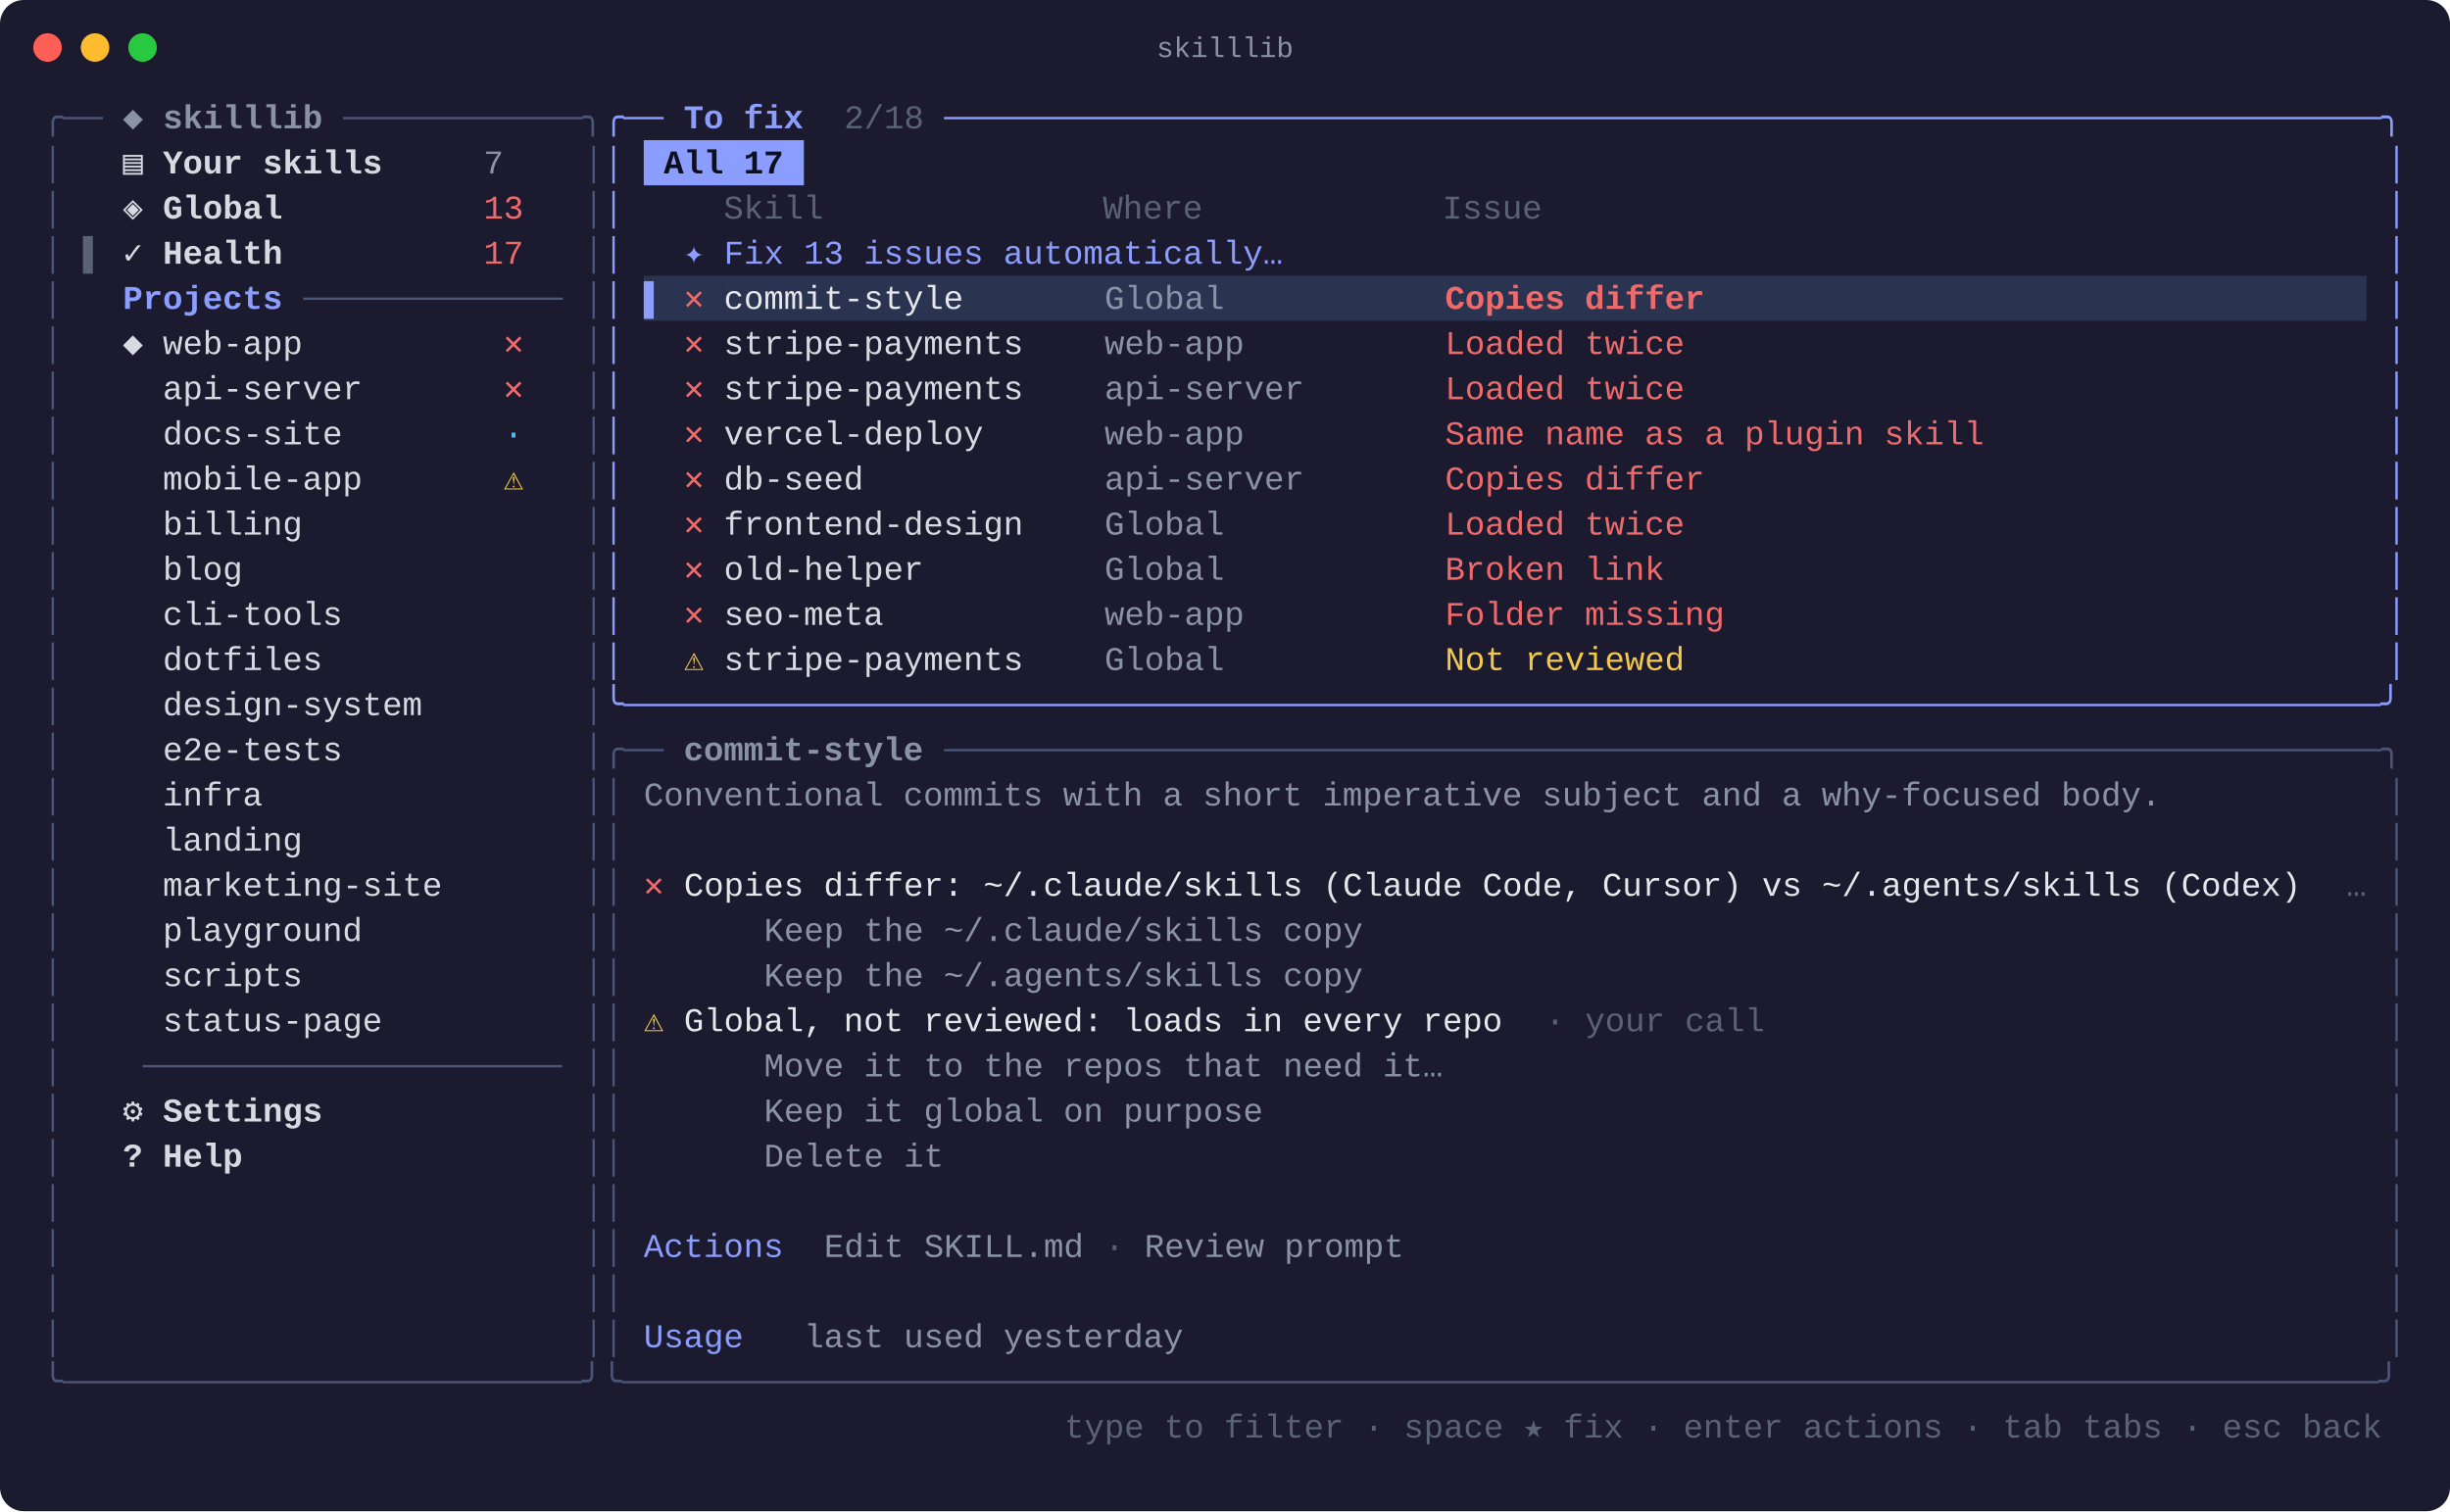
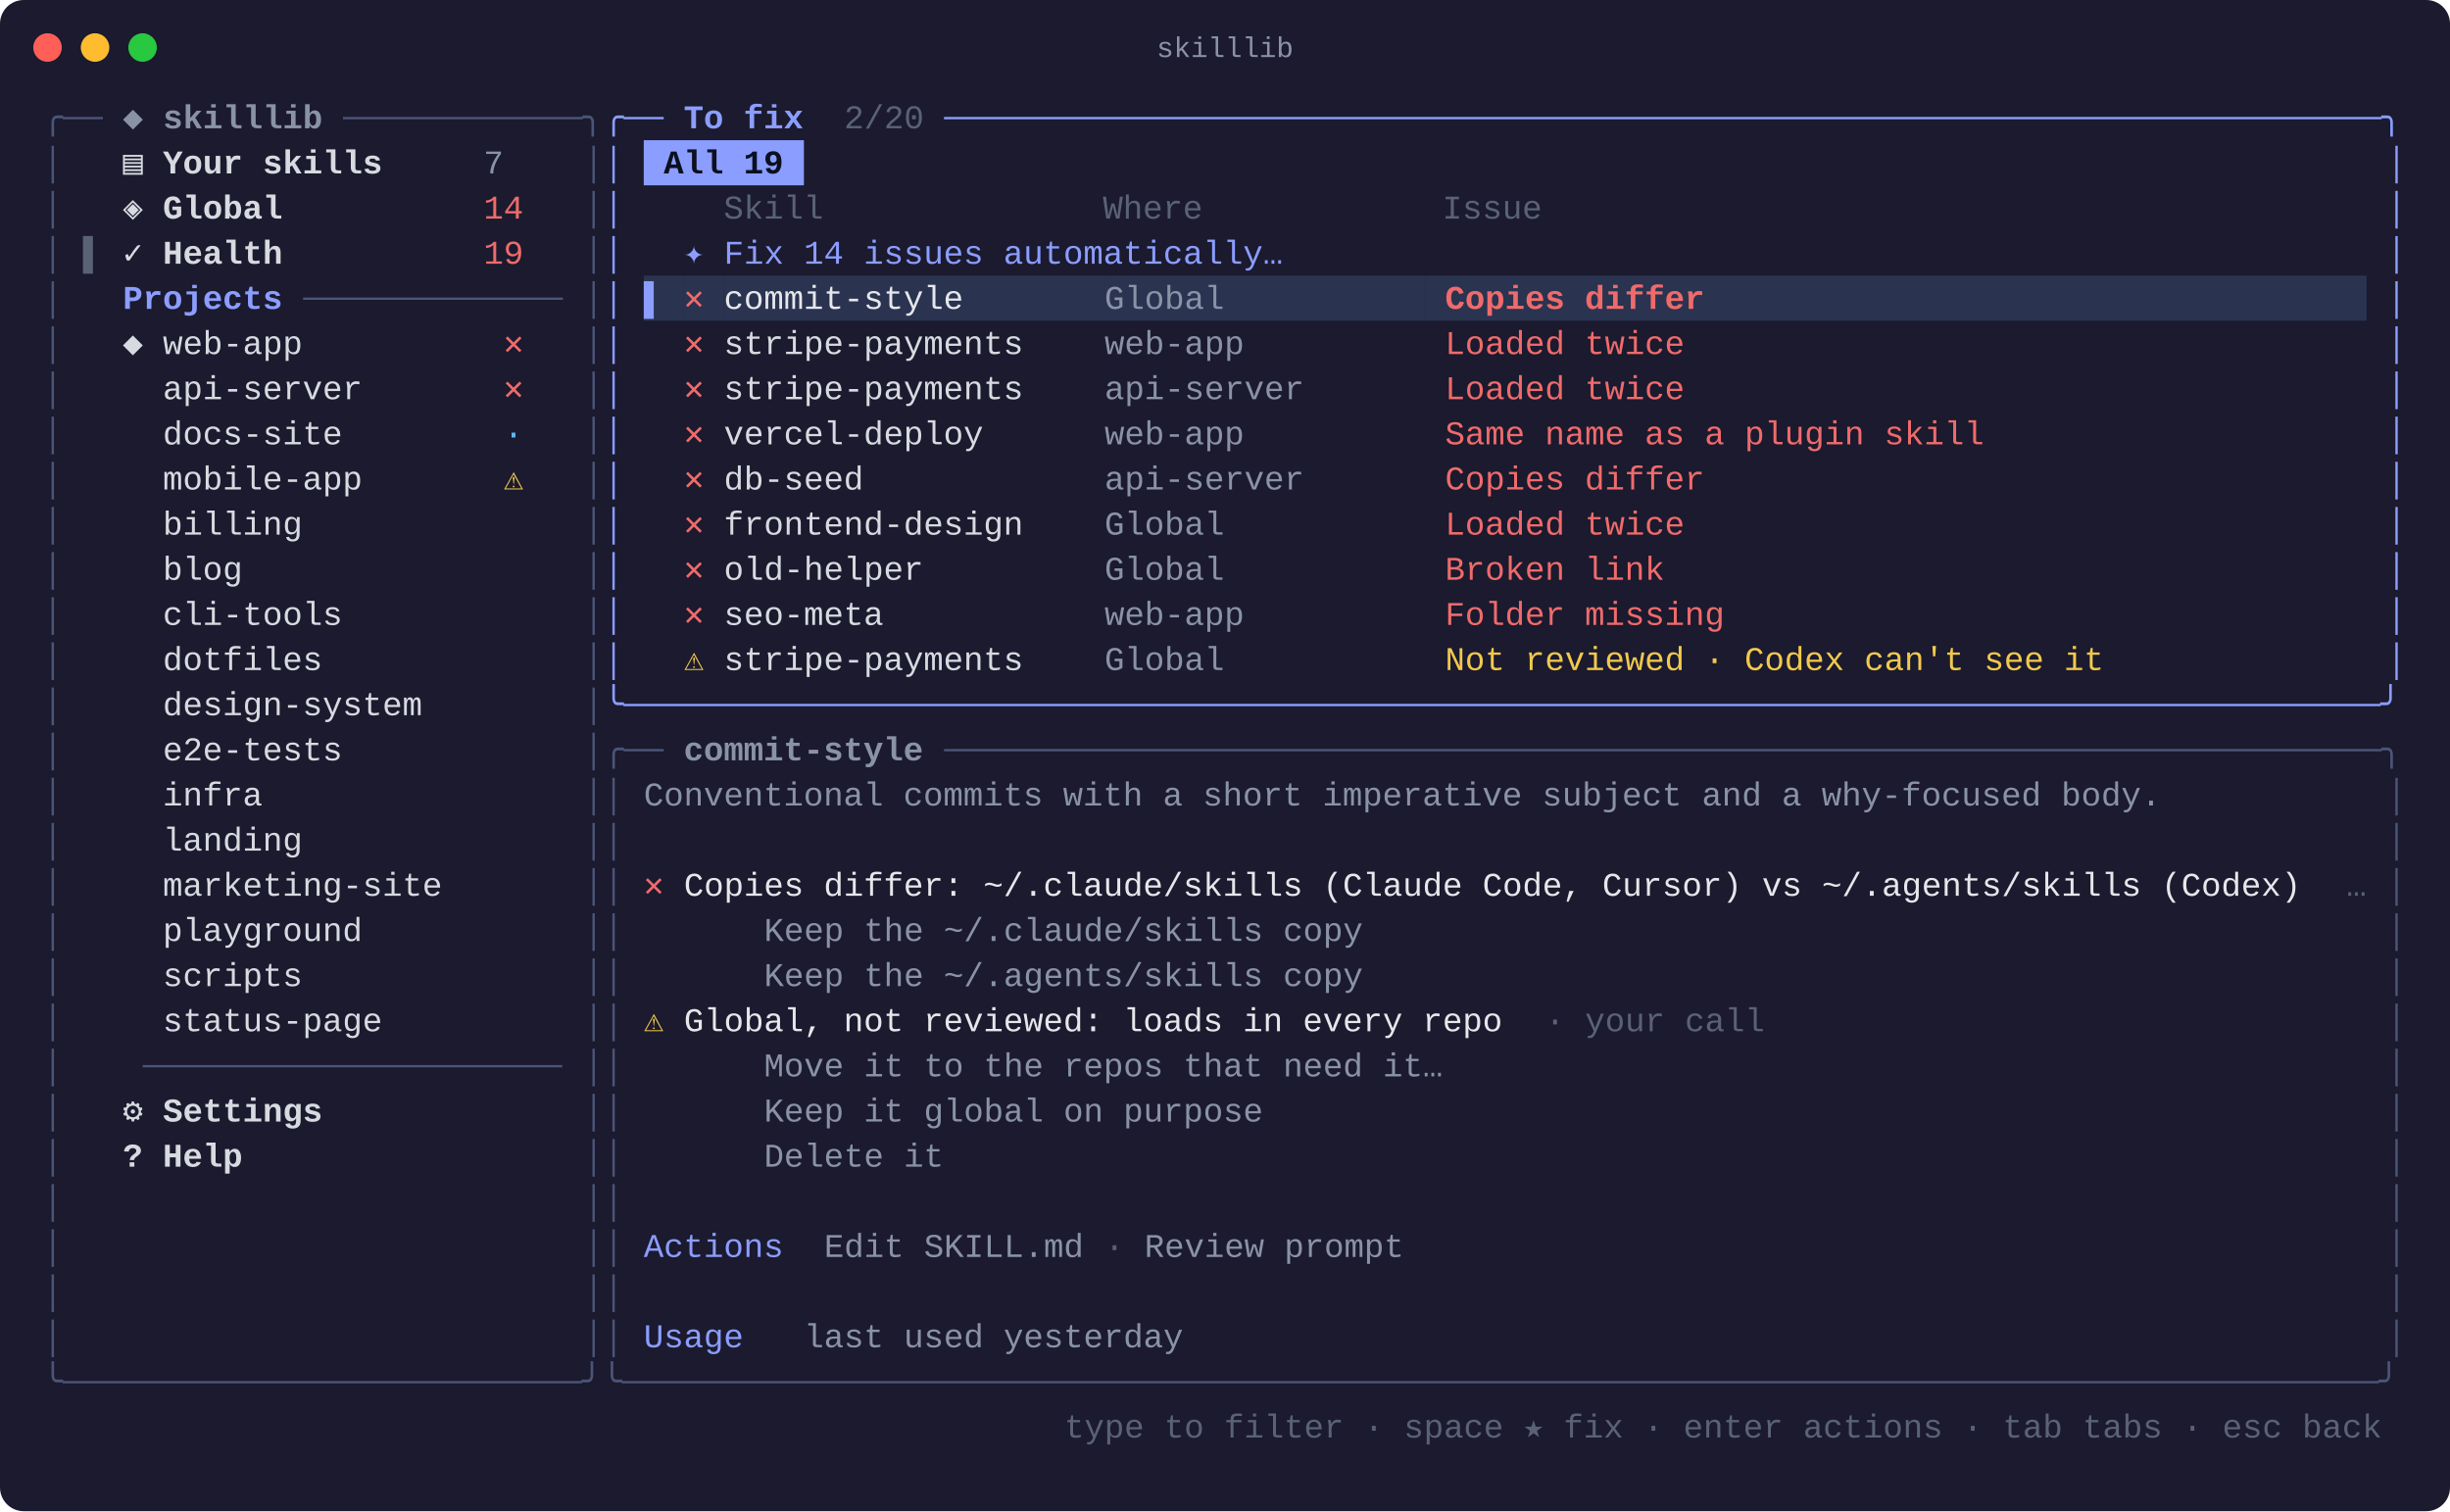
<svg xmlns="http://www.w3.org/2000/svg" width="1031" height="636" viewBox="0 0 1031 636" font-family="SFMono-Regular, Menlo, Consolas, 'Liberation Mono', monospace" font-size="14">
  <rect width="1031" height="636" rx="10" fill="#1b1a2e" />
  <circle cx="20" cy="20" r="6" fill="#ff5f57" />
  <circle cx="40" cy="20" r="6" fill="#febc2e" />
  <circle cx="60" cy="20" r="6" fill="#28c840" />
  <text x="515.5" y="24" fill="#8a93a6" font-size="12" text-anchor="middle">skilllib</text>
  <text x="18.0" y="54.0" fill="#4b5578" xml:space="preserve" textLength="25.3" lengthAdjust="spacingAndGlyphs">╭──</text>
  <text x="43.3" y="54.0" fill="#8a93a6" font-weight="bold" xml:space="preserve" textLength="101.2" lengthAdjust="spacingAndGlyphs"> ◆ skilllib </text>
  <text x="144.4" y="54.0" fill="#4b5578" xml:space="preserve" textLength="109.6" lengthAdjust="spacingAndGlyphs">────────────╮</text>
  <text x="254.0" y="54.0" fill="#8b9dff" xml:space="preserve" textLength="25.3" lengthAdjust="spacingAndGlyphs">╭──</text>
  <text x="279.3" y="54.0" fill="#8b9dff" font-weight="bold" xml:space="preserve" textLength="67.4" lengthAdjust="spacingAndGlyphs"> To fix </text>
-   <text x="346.8" y="54.0" fill="#5a6275" xml:space="preserve" textLength="50.6" lengthAdjust="spacingAndGlyphs"> 2/18 </text>
+   <text x="346.8" y="54.0" fill="#5a6275" xml:space="preserve" textLength="50.6" lengthAdjust="spacingAndGlyphs"> 2/20 </text>
  <text x="397.3" y="54.0" fill="#8b9dff" xml:space="preserve" textLength="615.4" lengthAdjust="spacingAndGlyphs">────────────────────────────────────────────────────────────────────────╮</text>
  <text x="18.0" y="73.0" fill="#4b5578" xml:space="preserve" textLength="8.4" lengthAdjust="spacingAndGlyphs">│</text>
  <text x="51.7" y="73.0" fill="#d7dae0" font-weight="bold" xml:space="preserve" textLength="151.7" lengthAdjust="spacingAndGlyphs">▤ Your skills     </text>
  <text x="203.5" y="73.0" fill="#8a93a6" xml:space="preserve" textLength="33.7" lengthAdjust="spacingAndGlyphs">7   </text>
  <text x="245.6" y="73.0" fill="#4b5578" xml:space="preserve" textLength="8.4" lengthAdjust="spacingAndGlyphs">│</text>
  <text x="254.0" y="73.0" fill="#8b9dff" xml:space="preserve" textLength="8.4" lengthAdjust="spacingAndGlyphs">│</text>
  <rect x="270.9" y="59.0" width="67.4" height="19" fill="#8b9dff" />
-   <text x="270.9" y="73.0" fill="#0b1020" font-weight="bold" xml:space="preserve" textLength="67.4" lengthAdjust="spacingAndGlyphs"> All 17 </text>
+   <text x="270.9" y="73.0" fill="#0b1020" font-weight="bold" xml:space="preserve" textLength="67.4" lengthAdjust="spacingAndGlyphs"> All 19 </text>
  <text x="1004.3" y="73.0" fill="#8b9dff" xml:space="preserve" textLength="8.4" lengthAdjust="spacingAndGlyphs">│</text>
  <text x="18.0" y="92.0" fill="#4b5578" xml:space="preserve" textLength="8.4" lengthAdjust="spacingAndGlyphs">│</text>
  <text x="51.7" y="92.0" fill="#d7dae0" font-weight="bold" xml:space="preserve" textLength="151.7" lengthAdjust="spacingAndGlyphs">◈ Global          </text>
-   <text x="203.5" y="92.0" fill="#ef6b6b" xml:space="preserve" textLength="33.7" lengthAdjust="spacingAndGlyphs">13  </text>
+   <text x="203.5" y="92.0" fill="#ef6b6b" xml:space="preserve" textLength="33.7" lengthAdjust="spacingAndGlyphs">14  </text>
  <text x="245.6" y="92.0" fill="#4b5578" xml:space="preserve" textLength="8.4" lengthAdjust="spacingAndGlyphs">│</text>
  <text x="254.0" y="92.0" fill="#8b9dff" xml:space="preserve" textLength="8.4" lengthAdjust="spacingAndGlyphs">│</text>
  <text x="270.9" y="92.0" fill="#5a6275" xml:space="preserve" textLength="725.0" lengthAdjust="spacingAndGlyphs">    Skill              Where            Issue                                         </text>
  <text x="1004.3" y="92.0" fill="#8b9dff" xml:space="preserve" textLength="8.4" lengthAdjust="spacingAndGlyphs">│</text>
  <text x="18.0" y="111.0" fill="#4b5578" xml:space="preserve" textLength="8.4" lengthAdjust="spacingAndGlyphs">│</text>
  <text x="34.9" y="111.0" fill="#5a6275" xml:space="preserve" textLength="16.9" lengthAdjust="spacingAndGlyphs">▌ </text>
  <text x="51.7" y="111.0" fill="#d7dae0" font-weight="bold" xml:space="preserve" textLength="151.7" lengthAdjust="spacingAndGlyphs">✓ Health          </text>
-   <text x="203.5" y="111.0" fill="#ef6b6b" xml:space="preserve" textLength="33.7" lengthAdjust="spacingAndGlyphs">17  </text>
+   <text x="203.5" y="111.0" fill="#ef6b6b" xml:space="preserve" textLength="33.7" lengthAdjust="spacingAndGlyphs">19  </text>
  <text x="245.6" y="111.0" fill="#4b5578" xml:space="preserve" textLength="8.4" lengthAdjust="spacingAndGlyphs">│</text>
  <text x="254.0" y="111.0" fill="#8b9dff" xml:space="preserve" textLength="8.4" lengthAdjust="spacingAndGlyphs">│</text>
-   <text x="287.8" y="111.0" fill="#8b9dff" xml:space="preserve" textLength="708.1" lengthAdjust="spacingAndGlyphs">✦ Fix 13 issues automatically…                                                      </text>
+   <text x="287.8" y="111.0" fill="#8b9dff" xml:space="preserve" textLength="708.1" lengthAdjust="spacingAndGlyphs">✦ Fix 14 issues automatically…                                                      </text>
  <text x="1004.3" y="111.0" fill="#8b9dff" xml:space="preserve" textLength="8.4" lengthAdjust="spacingAndGlyphs">│</text>
  <text x="18.0" y="130.0" fill="#4b5578" xml:space="preserve" textLength="8.4" lengthAdjust="spacingAndGlyphs">│</text>
  <text x="34.9" y="130.0" fill="#8b9dff" font-weight="bold" xml:space="preserve" textLength="92.7" lengthAdjust="spacingAndGlyphs">  Projects </text>
  <text x="127.6" y="130.0" fill="#4b5578" xml:space="preserve" textLength="109.6" lengthAdjust="spacingAndGlyphs">─────────────</text>
  <text x="245.6" y="130.0" fill="#4b5578" xml:space="preserve" textLength="8.4" lengthAdjust="spacingAndGlyphs">│</text>
  <text x="254.0" y="130.0" fill="#8b9dff" xml:space="preserve" textLength="8.4" lengthAdjust="spacingAndGlyphs">│</text>
  <rect x="270.9" y="116.0" width="16.9" height="19" fill="#2a3350" />
  <text x="270.9" y="130.0" fill="#8b9dff" xml:space="preserve" textLength="16.9" lengthAdjust="spacingAndGlyphs">▌ </text>
  <rect x="287.8" y="116.0" width="16.9" height="19" fill="#2a3350" />
  <text x="287.8" y="130.0" fill="#ef6b6b" xml:space="preserve" textLength="16.9" lengthAdjust="spacingAndGlyphs">✕ </text>
  <rect x="304.6" y="116.0" width="160.2" height="19" fill="#2a3350" />
  <text x="304.6" y="130.0" fill="#e5e7eb" xml:space="preserve" textLength="160.2" lengthAdjust="spacingAndGlyphs">commit-style       </text>
  <rect x="464.8" y="116.0" width="134.9" height="19" fill="#2a3350" />
  <text x="464.8" y="130.0" fill="#8a93a6" xml:space="preserve" textLength="134.9" lengthAdjust="spacingAndGlyphs">Global          </text>
  <rect x="599.7" y="116.0" width="396.2" height="19" fill="#2a3350" />
  <text x="599.7" y="130.0" fill="#ef6b6b" font-weight="bold" xml:space="preserve" textLength="396.2" lengthAdjust="spacingAndGlyphs"> Copies differ                                 </text>
  <text x="1004.3" y="130.0" fill="#8b9dff" xml:space="preserve" textLength="8.4" lengthAdjust="spacingAndGlyphs">│</text>
  <text x="18.0" y="149.0" fill="#4b5578" xml:space="preserve" textLength="8.4" lengthAdjust="spacingAndGlyphs">│</text>
  <text x="51.7" y="149.0" fill="#d7dae0" xml:space="preserve" textLength="160.2" lengthAdjust="spacingAndGlyphs">◆ web-app          </text>
  <text x="211.9" y="149.0" fill="#ef6b6b" xml:space="preserve" textLength="25.3" lengthAdjust="spacingAndGlyphs">✕  </text>
  <text x="245.6" y="149.0" fill="#4b5578" xml:space="preserve" textLength="8.4" lengthAdjust="spacingAndGlyphs">│</text>
  <text x="254.0" y="149.0" fill="#8b9dff" xml:space="preserve" textLength="8.4" lengthAdjust="spacingAndGlyphs">│</text>
  <text x="287.8" y="149.0" fill="#ef6b6b" xml:space="preserve" textLength="16.9" lengthAdjust="spacingAndGlyphs">✕ </text>
  <text x="304.6" y="149.0" fill="#d7dae0" xml:space="preserve" textLength="160.2" lengthAdjust="spacingAndGlyphs">stripe-payments    </text>
  <text x="464.8" y="149.0" fill="#8a93a6" xml:space="preserve" textLength="134.9" lengthAdjust="spacingAndGlyphs">web-app         </text>
  <text x="599.7" y="149.0" fill="#ef6b6b" xml:space="preserve" textLength="396.2" lengthAdjust="spacingAndGlyphs"> Loaded twice                                  </text>
  <text x="1004.3" y="149.0" fill="#8b9dff" xml:space="preserve" textLength="8.4" lengthAdjust="spacingAndGlyphs">│</text>
  <text x="18.0" y="168.0" fill="#4b5578" xml:space="preserve" textLength="8.4" lengthAdjust="spacingAndGlyphs">│</text>
  <text x="51.7" y="168.0" fill="#d7dae0" xml:space="preserve" textLength="160.2" lengthAdjust="spacingAndGlyphs">  api-server       </text>
  <text x="211.9" y="168.0" fill="#ef6b6b" xml:space="preserve" textLength="25.3" lengthAdjust="spacingAndGlyphs">✕  </text>
  <text x="245.6" y="168.0" fill="#4b5578" xml:space="preserve" textLength="8.4" lengthAdjust="spacingAndGlyphs">│</text>
  <text x="254.0" y="168.0" fill="#8b9dff" xml:space="preserve" textLength="8.4" lengthAdjust="spacingAndGlyphs">│</text>
  <text x="287.8" y="168.0" fill="#ef6b6b" xml:space="preserve" textLength="16.9" lengthAdjust="spacingAndGlyphs">✕ </text>
  <text x="304.6" y="168.0" fill="#d7dae0" xml:space="preserve" textLength="160.2" lengthAdjust="spacingAndGlyphs">stripe-payments    </text>
  <text x="464.8" y="168.0" fill="#8a93a6" xml:space="preserve" textLength="134.9" lengthAdjust="spacingAndGlyphs">api-server      </text>
  <text x="599.7" y="168.0" fill="#ef6b6b" xml:space="preserve" textLength="396.2" lengthAdjust="spacingAndGlyphs"> Loaded twice                                  </text>
  <text x="1004.3" y="168.0" fill="#8b9dff" xml:space="preserve" textLength="8.4" lengthAdjust="spacingAndGlyphs">│</text>
  <text x="18.0" y="187.0" fill="#4b5578" xml:space="preserve" textLength="8.4" lengthAdjust="spacingAndGlyphs">│</text>
  <text x="51.7" y="187.0" fill="#d7dae0" xml:space="preserve" textLength="160.2" lengthAdjust="spacingAndGlyphs">  docs-site        </text>
  <text x="211.9" y="187.0" fill="#5eb8f7" xml:space="preserve" textLength="25.3" lengthAdjust="spacingAndGlyphs">·  </text>
  <text x="245.6" y="187.0" fill="#4b5578" xml:space="preserve" textLength="8.4" lengthAdjust="spacingAndGlyphs">│</text>
  <text x="254.0" y="187.0" fill="#8b9dff" xml:space="preserve" textLength="8.4" lengthAdjust="spacingAndGlyphs">│</text>
  <text x="287.8" y="187.0" fill="#ef6b6b" xml:space="preserve" textLength="16.9" lengthAdjust="spacingAndGlyphs">✕ </text>
  <text x="304.6" y="187.0" fill="#d7dae0" xml:space="preserve" textLength="160.2" lengthAdjust="spacingAndGlyphs">vercel-deploy      </text>
  <text x="464.8" y="187.0" fill="#8a93a6" xml:space="preserve" textLength="134.9" lengthAdjust="spacingAndGlyphs">web-app         </text>
  <text x="599.7" y="187.0" fill="#ef6b6b" xml:space="preserve" textLength="396.2" lengthAdjust="spacingAndGlyphs"> Same name as a plugin skill                   </text>
  <text x="1004.3" y="187.0" fill="#8b9dff" xml:space="preserve" textLength="8.4" lengthAdjust="spacingAndGlyphs">│</text>
  <text x="18.0" y="206.0" fill="#4b5578" xml:space="preserve" textLength="8.4" lengthAdjust="spacingAndGlyphs">│</text>
  <text x="51.7" y="206.0" fill="#d7dae0" xml:space="preserve" textLength="160.2" lengthAdjust="spacingAndGlyphs">  mobile-app       </text>
  <text x="211.9" y="206.0" fill="#f2c94c" xml:space="preserve" textLength="25.3" lengthAdjust="spacingAndGlyphs">⚠  </text>
  <text x="245.6" y="206.0" fill="#4b5578" xml:space="preserve" textLength="8.4" lengthAdjust="spacingAndGlyphs">│</text>
  <text x="254.0" y="206.0" fill="#8b9dff" xml:space="preserve" textLength="8.4" lengthAdjust="spacingAndGlyphs">│</text>
  <text x="287.8" y="206.0" fill="#ef6b6b" xml:space="preserve" textLength="16.9" lengthAdjust="spacingAndGlyphs">✕ </text>
  <text x="304.6" y="206.0" fill="#d7dae0" xml:space="preserve" textLength="160.2" lengthAdjust="spacingAndGlyphs">db-seed            </text>
  <text x="464.8" y="206.0" fill="#8a93a6" xml:space="preserve" textLength="134.9" lengthAdjust="spacingAndGlyphs">api-server      </text>
  <text x="599.7" y="206.0" fill="#ef6b6b" xml:space="preserve" textLength="396.2" lengthAdjust="spacingAndGlyphs"> Copies differ                                 </text>
  <text x="1004.3" y="206.0" fill="#8b9dff" xml:space="preserve" textLength="8.4" lengthAdjust="spacingAndGlyphs">│</text>
  <text x="18.0" y="225.0" fill="#4b5578" xml:space="preserve" textLength="8.4" lengthAdjust="spacingAndGlyphs">│</text>
  <text x="51.7" y="225.0" fill="#d7dae0" xml:space="preserve" textLength="193.9" lengthAdjust="spacingAndGlyphs">  billing              </text>
  <text x="245.6" y="225.0" fill="#4b5578" xml:space="preserve" textLength="8.4" lengthAdjust="spacingAndGlyphs">│</text>
  <text x="254.0" y="225.0" fill="#8b9dff" xml:space="preserve" textLength="8.4" lengthAdjust="spacingAndGlyphs">│</text>
  <text x="287.8" y="225.0" fill="#ef6b6b" xml:space="preserve" textLength="16.9" lengthAdjust="spacingAndGlyphs">✕ </text>
  <text x="304.6" y="225.0" fill="#d7dae0" xml:space="preserve" textLength="160.2" lengthAdjust="spacingAndGlyphs">frontend-design    </text>
  <text x="464.8" y="225.0" fill="#8a93a6" xml:space="preserve" textLength="134.9" lengthAdjust="spacingAndGlyphs">Global          </text>
  <text x="599.7" y="225.0" fill="#ef6b6b" xml:space="preserve" textLength="396.2" lengthAdjust="spacingAndGlyphs"> Loaded twice                                  </text>
  <text x="1004.3" y="225.0" fill="#8b9dff" xml:space="preserve" textLength="8.4" lengthAdjust="spacingAndGlyphs">│</text>
  <text x="18.0" y="244.0" fill="#4b5578" xml:space="preserve" textLength="8.4" lengthAdjust="spacingAndGlyphs">│</text>
  <text x="51.7" y="244.0" fill="#d7dae0" xml:space="preserve" textLength="193.9" lengthAdjust="spacingAndGlyphs">  blog                 </text>
  <text x="245.6" y="244.0" fill="#4b5578" xml:space="preserve" textLength="8.4" lengthAdjust="spacingAndGlyphs">│</text>
  <text x="254.0" y="244.0" fill="#8b9dff" xml:space="preserve" textLength="8.4" lengthAdjust="spacingAndGlyphs">│</text>
  <text x="287.8" y="244.0" fill="#ef6b6b" xml:space="preserve" textLength="16.9" lengthAdjust="spacingAndGlyphs">✕ </text>
  <text x="304.6" y="244.0" fill="#d7dae0" xml:space="preserve" textLength="160.2" lengthAdjust="spacingAndGlyphs">old-helper         </text>
  <text x="464.8" y="244.0" fill="#8a93a6" xml:space="preserve" textLength="134.9" lengthAdjust="spacingAndGlyphs">Global          </text>
  <text x="599.7" y="244.0" fill="#ef6b6b" xml:space="preserve" textLength="396.2" lengthAdjust="spacingAndGlyphs"> Broken link                                   </text>
  <text x="1004.3" y="244.0" fill="#8b9dff" xml:space="preserve" textLength="8.4" lengthAdjust="spacingAndGlyphs">│</text>
  <text x="18.0" y="263.0" fill="#4b5578" xml:space="preserve" textLength="8.4" lengthAdjust="spacingAndGlyphs">│</text>
  <text x="51.7" y="263.0" fill="#d7dae0" xml:space="preserve" textLength="193.9" lengthAdjust="spacingAndGlyphs">  cli-tools            </text>
  <text x="245.6" y="263.0" fill="#4b5578" xml:space="preserve" textLength="8.4" lengthAdjust="spacingAndGlyphs">│</text>
  <text x="254.0" y="263.0" fill="#8b9dff" xml:space="preserve" textLength="8.4" lengthAdjust="spacingAndGlyphs">│</text>
  <text x="287.8" y="263.0" fill="#ef6b6b" xml:space="preserve" textLength="16.9" lengthAdjust="spacingAndGlyphs">✕ </text>
  <text x="304.6" y="263.0" fill="#d7dae0" xml:space="preserve" textLength="160.2" lengthAdjust="spacingAndGlyphs">seo-meta           </text>
  <text x="464.8" y="263.0" fill="#8a93a6" xml:space="preserve" textLength="134.9" lengthAdjust="spacingAndGlyphs">web-app         </text>
  <text x="599.7" y="263.0" fill="#ef6b6b" xml:space="preserve" textLength="396.2" lengthAdjust="spacingAndGlyphs"> Folder missing                                </text>
  <text x="1004.3" y="263.0" fill="#8b9dff" xml:space="preserve" textLength="8.4" lengthAdjust="spacingAndGlyphs">│</text>
  <text x="18.0" y="282.0" fill="#4b5578" xml:space="preserve" textLength="8.4" lengthAdjust="spacingAndGlyphs">│</text>
  <text x="51.7" y="282.0" fill="#d7dae0" xml:space="preserve" textLength="193.9" lengthAdjust="spacingAndGlyphs">  dotfiles             </text>
  <text x="245.6" y="282.0" fill="#4b5578" xml:space="preserve" textLength="8.4" lengthAdjust="spacingAndGlyphs">│</text>
  <text x="254.0" y="282.0" fill="#8b9dff" xml:space="preserve" textLength="8.4" lengthAdjust="spacingAndGlyphs">│</text>
  <text x="287.8" y="282.0" fill="#f2c94c" xml:space="preserve" textLength="16.9" lengthAdjust="spacingAndGlyphs">⚠ </text>
  <text x="304.6" y="282.0" fill="#d7dae0" xml:space="preserve" textLength="160.2" lengthAdjust="spacingAndGlyphs">stripe-payments    </text>
  <text x="464.8" y="282.0" fill="#8a93a6" xml:space="preserve" textLength="134.9" lengthAdjust="spacingAndGlyphs">Global          </text>
-   <text x="599.7" y="282.0" fill="#f2c94c" xml:space="preserve" textLength="396.2" lengthAdjust="spacingAndGlyphs"> Not reviewed                                  </text>
+   <text x="599.7" y="282.0" fill="#f2c94c" xml:space="preserve" textLength="396.2" lengthAdjust="spacingAndGlyphs"> Not reviewed · Codex can't see it             </text>
  <text x="1004.3" y="282.0" fill="#8b9dff" xml:space="preserve" textLength="8.4" lengthAdjust="spacingAndGlyphs">│</text>
  <text x="18.0" y="301.0" fill="#4b5578" xml:space="preserve" textLength="8.4" lengthAdjust="spacingAndGlyphs">│</text>
  <text x="51.7" y="301.0" fill="#d7dae0" xml:space="preserve" textLength="193.9" lengthAdjust="spacingAndGlyphs">  design-system        </text>
  <text x="245.6" y="301.0" fill="#4b5578" xml:space="preserve" textLength="8.4" lengthAdjust="spacingAndGlyphs">│</text>
  <text x="254.0" y="301.0" fill="#8b9dff" xml:space="preserve" textLength="758.7" lengthAdjust="spacingAndGlyphs">╰────────────────────────────────────────────────────────────────────────────────────────╯</text>
  <text x="18.0" y="320.0" fill="#4b5578" xml:space="preserve" textLength="8.4" lengthAdjust="spacingAndGlyphs">│</text>
  <text x="51.7" y="320.0" fill="#d7dae0" xml:space="preserve" textLength="193.9" lengthAdjust="spacingAndGlyphs">  e2e-tests            </text>
  <text x="245.6" y="320.0" fill="#4b5578" xml:space="preserve" textLength="33.7" lengthAdjust="spacingAndGlyphs">│╭──</text>
  <text x="279.3" y="320.0" fill="#8a93a6" font-weight="bold" xml:space="preserve" textLength="118.0" lengthAdjust="spacingAndGlyphs"> commit-style </text>
  <text x="397.3" y="320.0" fill="#4b5578" xml:space="preserve" textLength="615.4" lengthAdjust="spacingAndGlyphs">────────────────────────────────────────────────────────────────────────╮</text>
  <text x="18.0" y="339.0" fill="#4b5578" xml:space="preserve" textLength="8.4" lengthAdjust="spacingAndGlyphs">│</text>
  <text x="51.7" y="339.0" fill="#d7dae0" xml:space="preserve" textLength="193.9" lengthAdjust="spacingAndGlyphs">  infra                </text>
  <text x="245.6" y="339.0" fill="#4b5578" xml:space="preserve" textLength="16.9" lengthAdjust="spacingAndGlyphs">││</text>
  <text x="270.9" y="339.0" fill="#8a93a6" xml:space="preserve" textLength="640.7" lengthAdjust="spacingAndGlyphs">Conventional commits with a short imperative subject and a why-focused body.</text>
  <text x="1004.3" y="339.0" fill="#4b5578" xml:space="preserve" textLength="8.4" lengthAdjust="spacingAndGlyphs">│</text>
  <text x="18.0" y="358.0" fill="#4b5578" xml:space="preserve" textLength="8.4" lengthAdjust="spacingAndGlyphs">│</text>
  <text x="51.7" y="358.0" fill="#d7dae0" xml:space="preserve" textLength="193.9" lengthAdjust="spacingAndGlyphs">  landing              </text>
  <text x="245.6" y="358.0" fill="#4b5578" xml:space="preserve" textLength="16.9" lengthAdjust="spacingAndGlyphs">││</text>
  <text x="1004.3" y="358.0" fill="#4b5578" xml:space="preserve" textLength="8.4" lengthAdjust="spacingAndGlyphs">│</text>
  <text x="18.0" y="377.0" fill="#4b5578" xml:space="preserve" textLength="8.4" lengthAdjust="spacingAndGlyphs">│</text>
  <text x="51.7" y="377.0" fill="#d7dae0" xml:space="preserve" textLength="193.9" lengthAdjust="spacingAndGlyphs">  marketing-site       </text>
  <text x="245.6" y="377.0" fill="#4b5578" xml:space="preserve" textLength="16.9" lengthAdjust="spacingAndGlyphs">││</text>
  <text x="270.9" y="377.0" fill="#ef6b6b" xml:space="preserve" textLength="16.9" lengthAdjust="spacingAndGlyphs">✕ </text>
  <text x="287.8" y="377.0" fill="#e5e7eb" xml:space="preserve" textLength="682.8" lengthAdjust="spacingAndGlyphs">Copies differ: ~/.claude/skills (Claude Code, Cursor) vs ~/.agents/skills (Codex)</text>
  <text x="970.6" y="377.0" fill="#5a6275" xml:space="preserve" textLength="25.3" lengthAdjust="spacingAndGlyphs">  …</text>
  <text x="1004.3" y="377.0" fill="#4b5578" xml:space="preserve" textLength="8.4" lengthAdjust="spacingAndGlyphs">│</text>
  <text x="18.0" y="396.0" fill="#4b5578" xml:space="preserve" textLength="8.4" lengthAdjust="spacingAndGlyphs">│</text>
  <text x="51.7" y="396.0" fill="#d7dae0" xml:space="preserve" textLength="193.9" lengthAdjust="spacingAndGlyphs">  playground           </text>
  <text x="245.6" y="396.0" fill="#4b5578" xml:space="preserve" textLength="16.9" lengthAdjust="spacingAndGlyphs">││</text>
  <text x="321.5" y="396.0" fill="#8a93a6" xml:space="preserve" textLength="252.9" lengthAdjust="spacingAndGlyphs">Keep the ~/.claude/skills copy</text>
  <text x="1004.3" y="396.0" fill="#4b5578" xml:space="preserve" textLength="8.4" lengthAdjust="spacingAndGlyphs">│</text>
  <text x="18.0" y="415.0" fill="#4b5578" xml:space="preserve" textLength="8.4" lengthAdjust="spacingAndGlyphs">│</text>
  <text x="51.7" y="415.0" fill="#d7dae0" xml:space="preserve" textLength="193.9" lengthAdjust="spacingAndGlyphs">  scripts              </text>
  <text x="245.6" y="415.0" fill="#4b5578" xml:space="preserve" textLength="16.9" lengthAdjust="spacingAndGlyphs">││</text>
  <text x="321.5" y="415.0" fill="#8a93a6" xml:space="preserve" textLength="252.9" lengthAdjust="spacingAndGlyphs">Keep the ~/.agents/skills copy</text>
  <text x="1004.3" y="415.0" fill="#4b5578" xml:space="preserve" textLength="8.4" lengthAdjust="spacingAndGlyphs">│</text>
  <text x="18.0" y="434.0" fill="#4b5578" xml:space="preserve" textLength="8.4" lengthAdjust="spacingAndGlyphs">│</text>
  <text x="51.7" y="434.0" fill="#d7dae0" xml:space="preserve" textLength="193.9" lengthAdjust="spacingAndGlyphs">  status-page          </text>
  <text x="245.6" y="434.0" fill="#4b5578" xml:space="preserve" textLength="16.9" lengthAdjust="spacingAndGlyphs">││</text>
  <text x="270.9" y="434.0" fill="#f2c94c" xml:space="preserve" textLength="16.9" lengthAdjust="spacingAndGlyphs">⚠ </text>
  <text x="287.8" y="434.0" fill="#e5e7eb" xml:space="preserve" textLength="345.6" lengthAdjust="spacingAndGlyphs">Global, not reviewed: loads in every repo</text>
  <text x="633.4" y="434.0" fill="#5a6275" xml:space="preserve" textLength="109.6" lengthAdjust="spacingAndGlyphs">  · your call</text>
  <text x="1004.3" y="434.0" fill="#4b5578" xml:space="preserve" textLength="8.4" lengthAdjust="spacingAndGlyphs">│</text>
  <text x="18.0" y="453.0" fill="#4b5578" xml:space="preserve" textLength="8.4" lengthAdjust="spacingAndGlyphs">│</text>
  <text x="60.1" y="453.0" fill="#4b5578" xml:space="preserve" textLength="177.0" lengthAdjust="spacingAndGlyphs">─────────────────────</text>
  <text x="245.6" y="453.0" fill="#4b5578" xml:space="preserve" textLength="16.9" lengthAdjust="spacingAndGlyphs">││</text>
  <text x="321.5" y="453.0" fill="#8a93a6" xml:space="preserve" textLength="286.6" lengthAdjust="spacingAndGlyphs">Move it to the repos that need it…</text>
  <text x="1004.3" y="453.0" fill="#4b5578" xml:space="preserve" textLength="8.4" lengthAdjust="spacingAndGlyphs">│</text>
  <text x="18.0" y="472.0" fill="#4b5578" xml:space="preserve" textLength="8.4" lengthAdjust="spacingAndGlyphs">│</text>
  <text x="51.7" y="472.0" fill="#d7dae0" font-weight="bold" xml:space="preserve" textLength="185.5" lengthAdjust="spacingAndGlyphs">⚙ Settings            </text>
  <text x="245.6" y="472.0" fill="#4b5578" xml:space="preserve" textLength="16.9" lengthAdjust="spacingAndGlyphs">││</text>
  <text x="321.5" y="472.0" fill="#8a93a6" xml:space="preserve" textLength="210.8" lengthAdjust="spacingAndGlyphs">Keep it global on purpose</text>
  <text x="1004.3" y="472.0" fill="#4b5578" xml:space="preserve" textLength="8.4" lengthAdjust="spacingAndGlyphs">│</text>
  <text x="18.0" y="491.0" fill="#4b5578" xml:space="preserve" textLength="8.4" lengthAdjust="spacingAndGlyphs">│</text>
  <text x="51.7" y="491.0" fill="#d7dae0" font-weight="bold" xml:space="preserve" textLength="185.5" lengthAdjust="spacingAndGlyphs">? Help                </text>
  <text x="245.6" y="491.0" fill="#4b5578" xml:space="preserve" textLength="16.9" lengthAdjust="spacingAndGlyphs">││</text>
  <text x="321.5" y="491.0" fill="#8a93a6" xml:space="preserve" textLength="75.9" lengthAdjust="spacingAndGlyphs">Delete it</text>
  <text x="1004.3" y="491.0" fill="#4b5578" xml:space="preserve" textLength="8.4" lengthAdjust="spacingAndGlyphs">│</text>
  <text x="18.0" y="510.0" fill="#4b5578" xml:space="preserve" textLength="8.4" lengthAdjust="spacingAndGlyphs">│</text>
  <text x="245.6" y="510.0" fill="#4b5578" xml:space="preserve" textLength="16.9" lengthAdjust="spacingAndGlyphs">││</text>
  <text x="1004.3" y="510.0" fill="#4b5578" xml:space="preserve" textLength="8.4" lengthAdjust="spacingAndGlyphs">│</text>
  <text x="18.0" y="529.0" fill="#4b5578" xml:space="preserve" textLength="8.4" lengthAdjust="spacingAndGlyphs">│</text>
  <text x="245.6" y="529.0" fill="#4b5578" xml:space="preserve" textLength="16.9" lengthAdjust="spacingAndGlyphs">││</text>
  <text x="270.9" y="529.0" fill="#8b9dff" xml:space="preserve" textLength="75.9" lengthAdjust="spacingAndGlyphs">Actions  </text>
  <text x="346.8" y="529.0" fill="#8a93a6" xml:space="preserve" textLength="109.6" lengthAdjust="spacingAndGlyphs">Edit SKILL.md</text>
  <text x="456.4" y="529.0" fill="#5a6275" xml:space="preserve" textLength="25.3" lengthAdjust="spacingAndGlyphs"> · </text>
  <text x="481.6" y="529.0" fill="#8a93a6" xml:space="preserve" textLength="109.6" lengthAdjust="spacingAndGlyphs">Review prompt</text>
  <text x="1004.3" y="529.0" fill="#4b5578" xml:space="preserve" textLength="8.4" lengthAdjust="spacingAndGlyphs">│</text>
  <text x="18.0" y="548.0" fill="#4b5578" xml:space="preserve" textLength="8.4" lengthAdjust="spacingAndGlyphs">│</text>
  <text x="245.6" y="548.0" fill="#4b5578" xml:space="preserve" textLength="16.9" lengthAdjust="spacingAndGlyphs">││</text>
  <text x="1004.3" y="548.0" fill="#4b5578" xml:space="preserve" textLength="8.4" lengthAdjust="spacingAndGlyphs">│</text>
  <text x="18.0" y="567.0" fill="#4b5578" xml:space="preserve" textLength="8.4" lengthAdjust="spacingAndGlyphs">│</text>
  <text x="245.6" y="567.0" fill="#4b5578" xml:space="preserve" textLength="16.9" lengthAdjust="spacingAndGlyphs">││</text>
  <text x="270.9" y="567.0" fill="#8b9dff" xml:space="preserve" textLength="42.1" lengthAdjust="spacingAndGlyphs">Usage</text>
  <text x="313.1" y="567.0" fill="#8a93a6" xml:space="preserve" textLength="185.5" lengthAdjust="spacingAndGlyphs">   last used yesterday</text>
  <text x="1004.3" y="567.0" fill="#4b5578" xml:space="preserve" textLength="8.4" lengthAdjust="spacingAndGlyphs">│</text>
  <text x="18.0" y="586.0" fill="#4b5578" xml:space="preserve" textLength="994.7" lengthAdjust="spacingAndGlyphs">╰──────────────────────────╯╰────────────────────────────────────────────────────────────────────────────────────────╯</text>
  <text x="447.9" y="605.0" fill="#5a6275" xml:space="preserve" textLength="564.8" lengthAdjust="spacingAndGlyphs">type to filter · space ★ fix · enter actions · tab tabs · esc back </text>
</svg>
